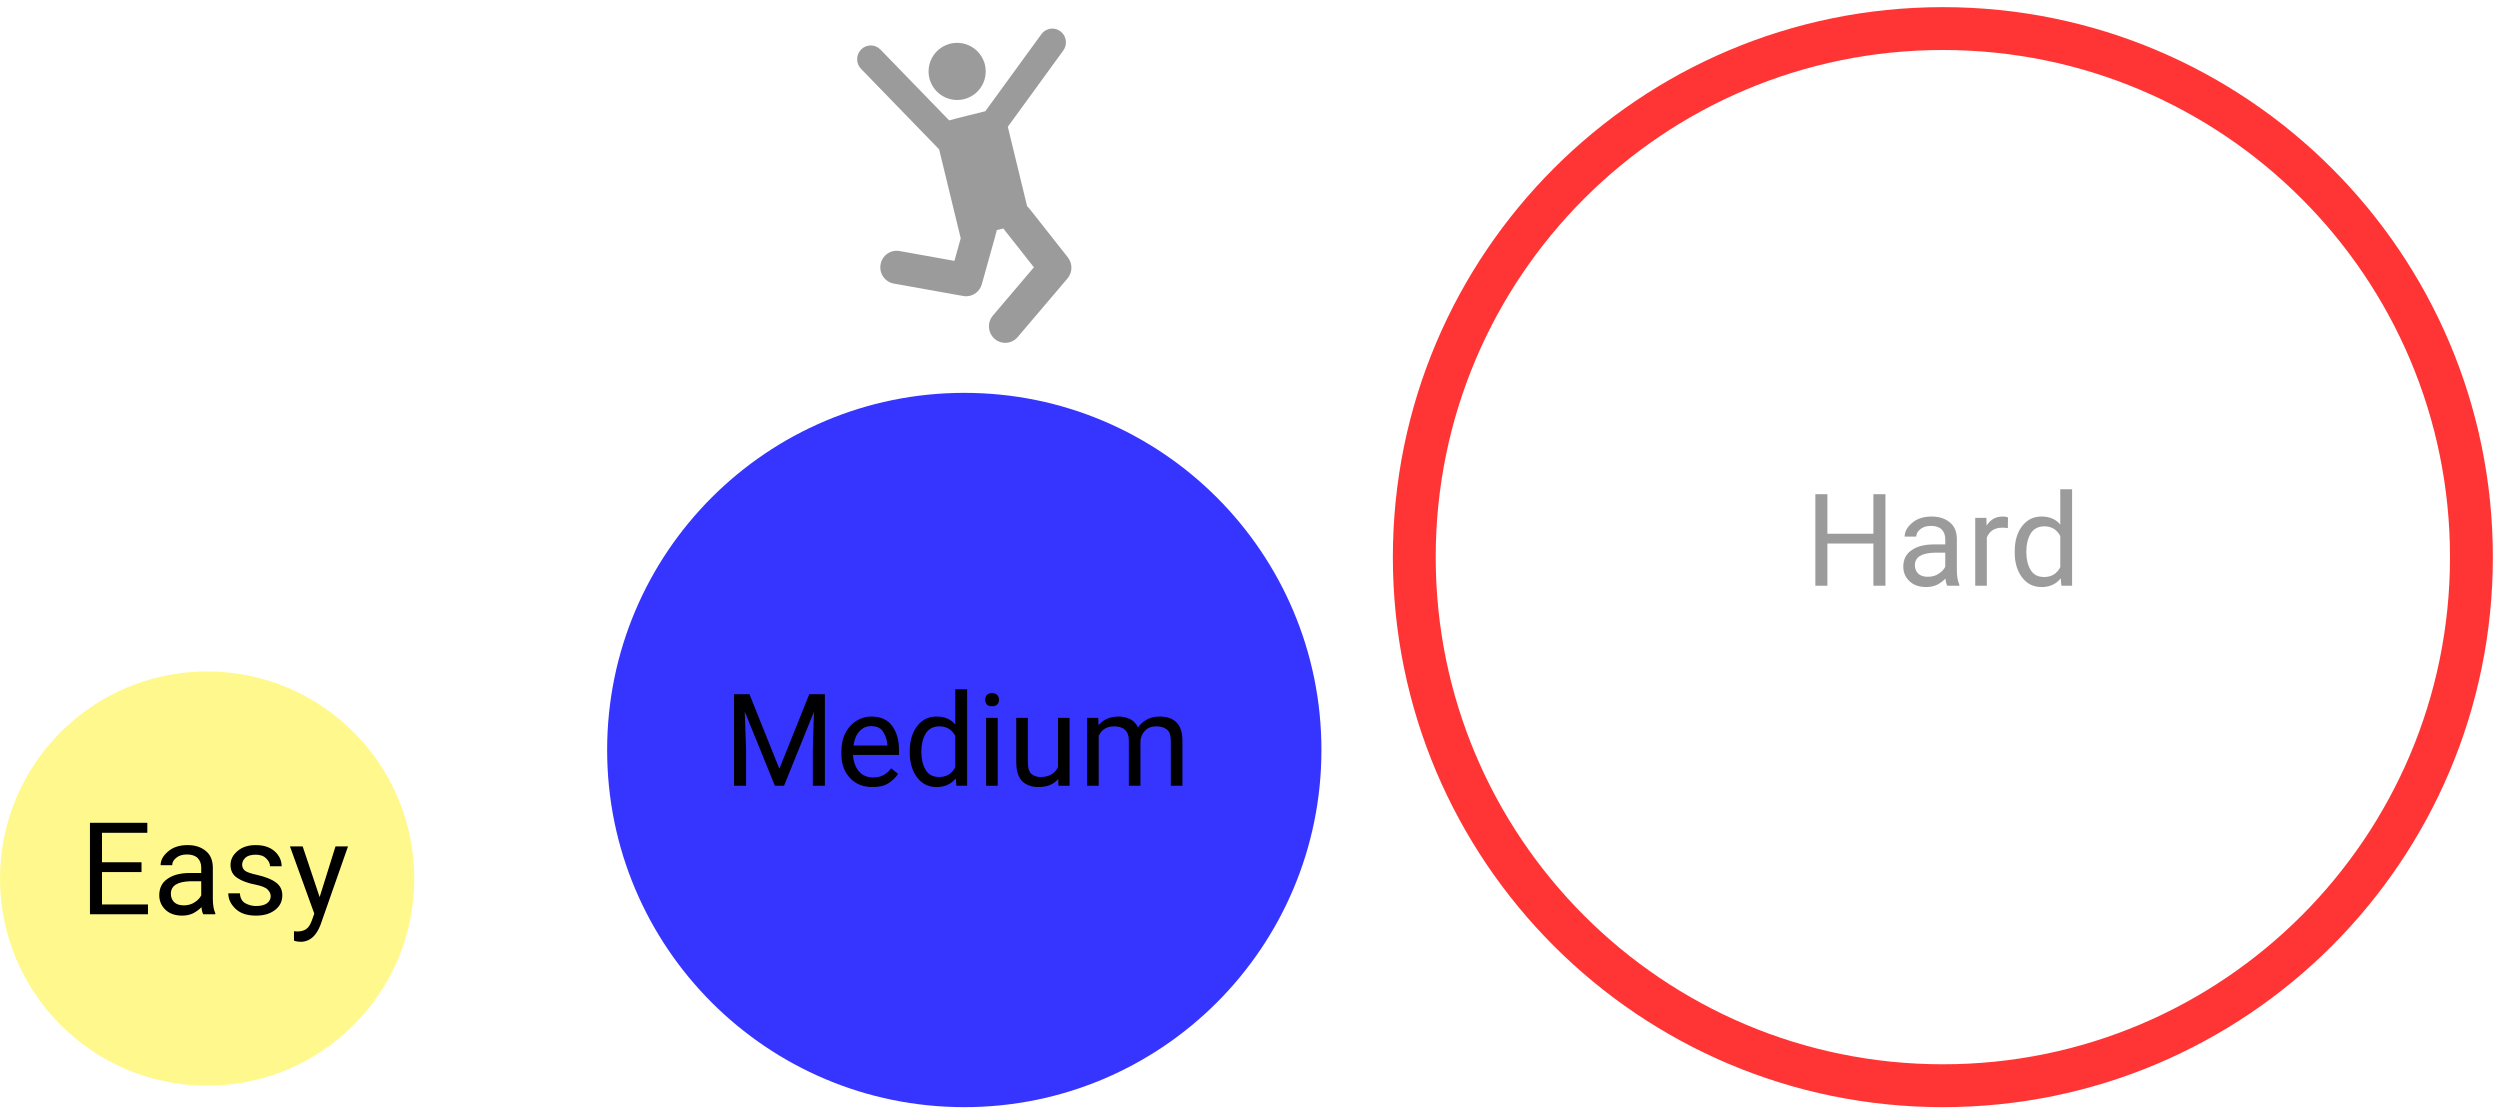
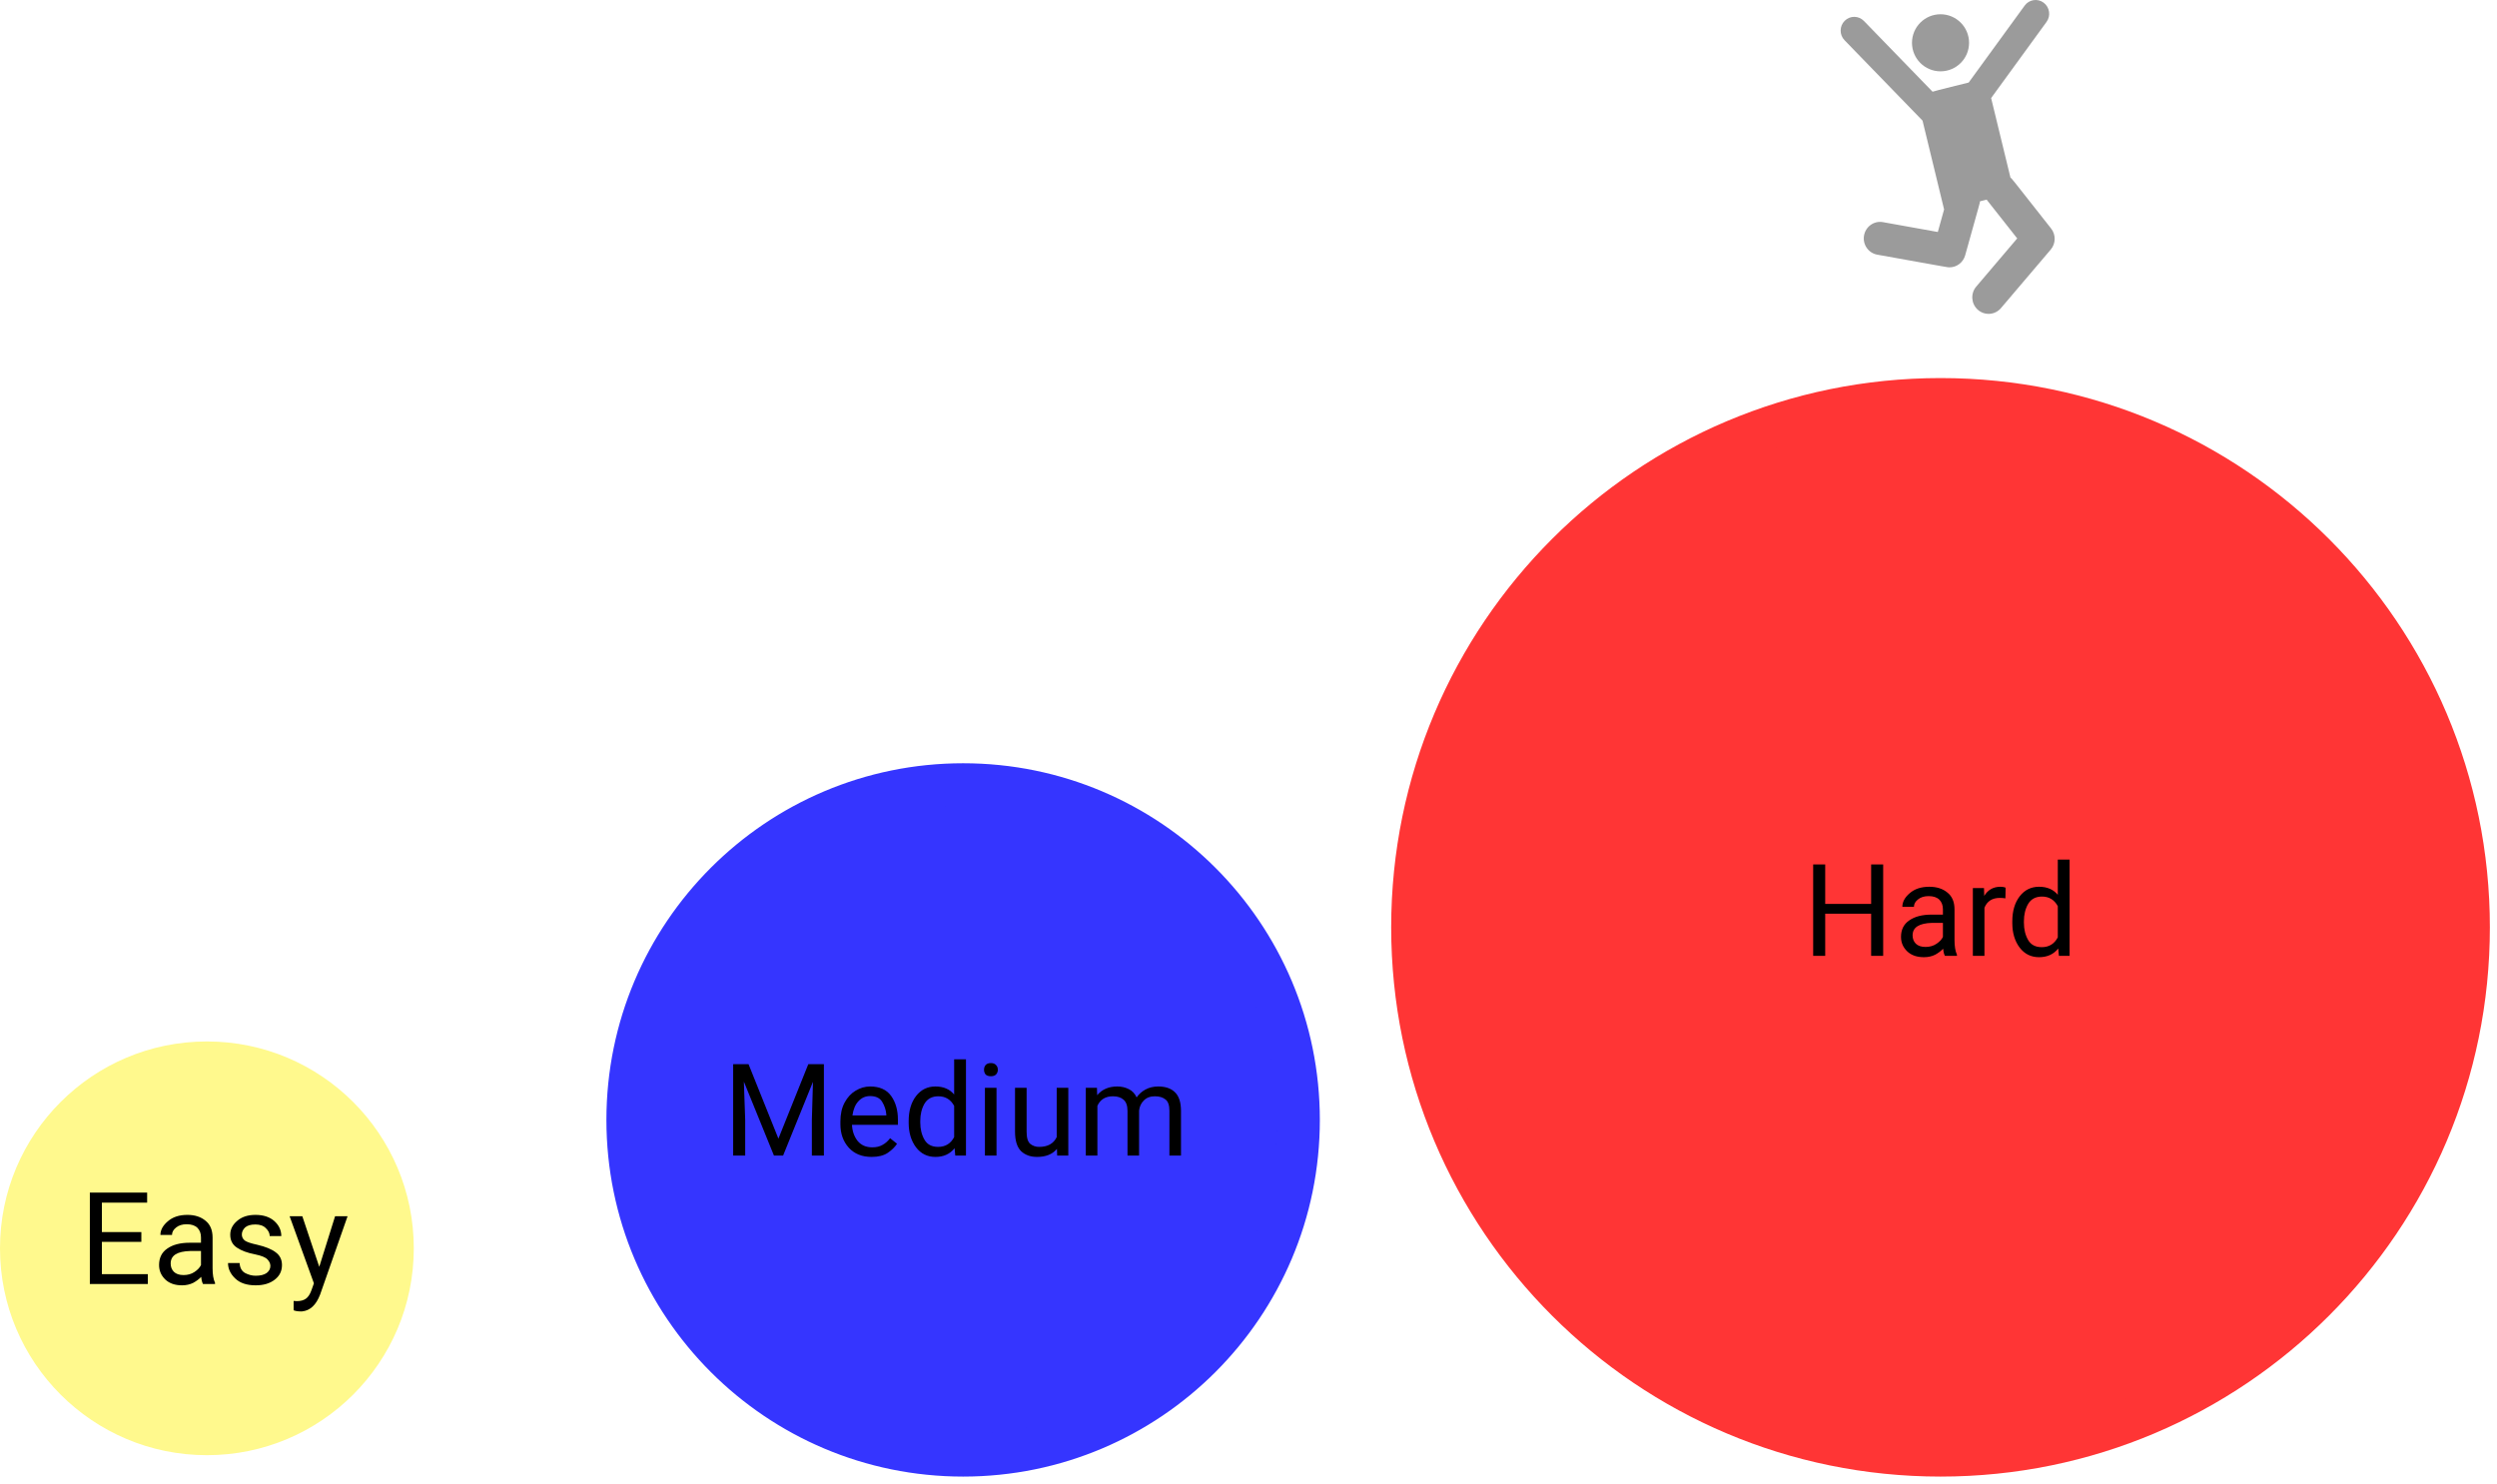
- <svg xmlns="http://www.w3.org/2000/svg" width="175px" height="78px" viewBox="0 0 175 78" version="1.1">
+ <svg xmlns="http://www.w3.org/2000/svg" width="175px" height="104px" viewBox="0 0 175 104" version="1.1">
  <defs />
  <g id="Тест" stroke="none" stroke-width="1" fill="none" fill-rule="evenodd">
-     <g id="Medium" transform="translate(-132, -250)">
-       <g id="Group" transform="translate(132, 252)">
-         <g id="person" transform="translate(60, 0)" fill="#9B9B9B" fill-rule="nonzero">
+     <g id="Hard" transform="translate(-132, -224)">
+       <g id="Group" transform="translate(132, 224)">
+         <g id="person" transform="translate(129, 0)" fill="#9B9B9B" fill-rule="nonzero">
          <circle id="Oval" cx="7" cy="3" r="2" />
          <path d="M14.75,16.017 C11.822,12.303 12.034,12.555 11.9,12.444 L10.547,6.873 L14.43,1.536 C14.741,1.107 14.651,0.504 14.228,0.188 C13.804,-0.128 13.208,-0.036 12.897,0.392 L8.972,5.787 C8.917,5.799 6.579,6.374 6.442,6.428 L1.631,1.469 C1.263,1.089 0.66,1.084 0.285,1.457 C-0.09,1.83 -0.096,2.44 0.273,2.82 L5.739,8.455 L6.456,11.408 L7.25,14.68 L6.81,16.261 L2.963,15.571 C2.342,15.46 1.749,15.88 1.639,16.509 C1.529,17.138 1.944,17.738 2.565,17.85 C7.812,18.79 7.485,18.739 7.629,18.739 C8.132,18.739 8.586,18.402 8.727,17.897 C9.818,13.987 9.75,14.258 9.766,14.11 L10.236,13.993 C10.284,14.064 10.088,13.812 12.374,16.711 L9.503,20.088 C9.091,20.572 9.145,21.303 9.623,21.72 C10.101,22.136 10.822,22.082 11.234,21.598 L14.723,17.494 C15.082,17.072 15.093,16.452 14.75,16.017 Z" id="Shape" />
        </g>
-         <g id="Easy" transform="translate(0, 45)">
+         <g id="Easy" transform="translate(0, 73)">
          <circle id="Oval-8" fill="#FFF98D" cx="14.5" cy="14.5" r="14.5" />
          <text font-family="Roboto-Regular, Roboto" font-size="9" font-weight="normal" fill="#000000">
            <tspan x="5.545" y="17">Easy</tspan>
          </text>
        </g>
-         <g id="Medium" transform="translate(44, 27)">
+         <g id="Medium" transform="translate(44, 55)">
          <circle id="Oval-8" stroke="#3535FF" stroke-width="3" fill="#3535FF" cx="23.5" cy="23.5" r="23.5" />
          <text font-family="Roboto-Regular, Roboto" font-size="9" font-weight="normal" fill="#000000">
            <tspan x="6.633" y="26">Medium</tspan>
          </text>
        </g>
-         <g id="Hard" transform="translate(99, 0)">
-           <circle id="Oval-8" stroke="#FF3535" stroke-width="3" cx="37" cy="37" r="37" />
-           <text font-family="Roboto-Regular, Roboto" font-size="9" font-weight="normal" fill="#9B9B9B">
+         <g id="Hard" transform="translate(99, 28)">
+           <circle id="Oval-8" stroke="#FF3535" stroke-width="3" fill="#FF3535" cx="37" cy="37" r="37" />
+           <text font-family="Roboto-Regular, Roboto" font-size="9" font-weight="normal" fill="#000000">
            <tspan x="27.325" y="39">Hard</tspan>
          </text>
        </g>
      </g>
    </g>
  </g>
</svg>
